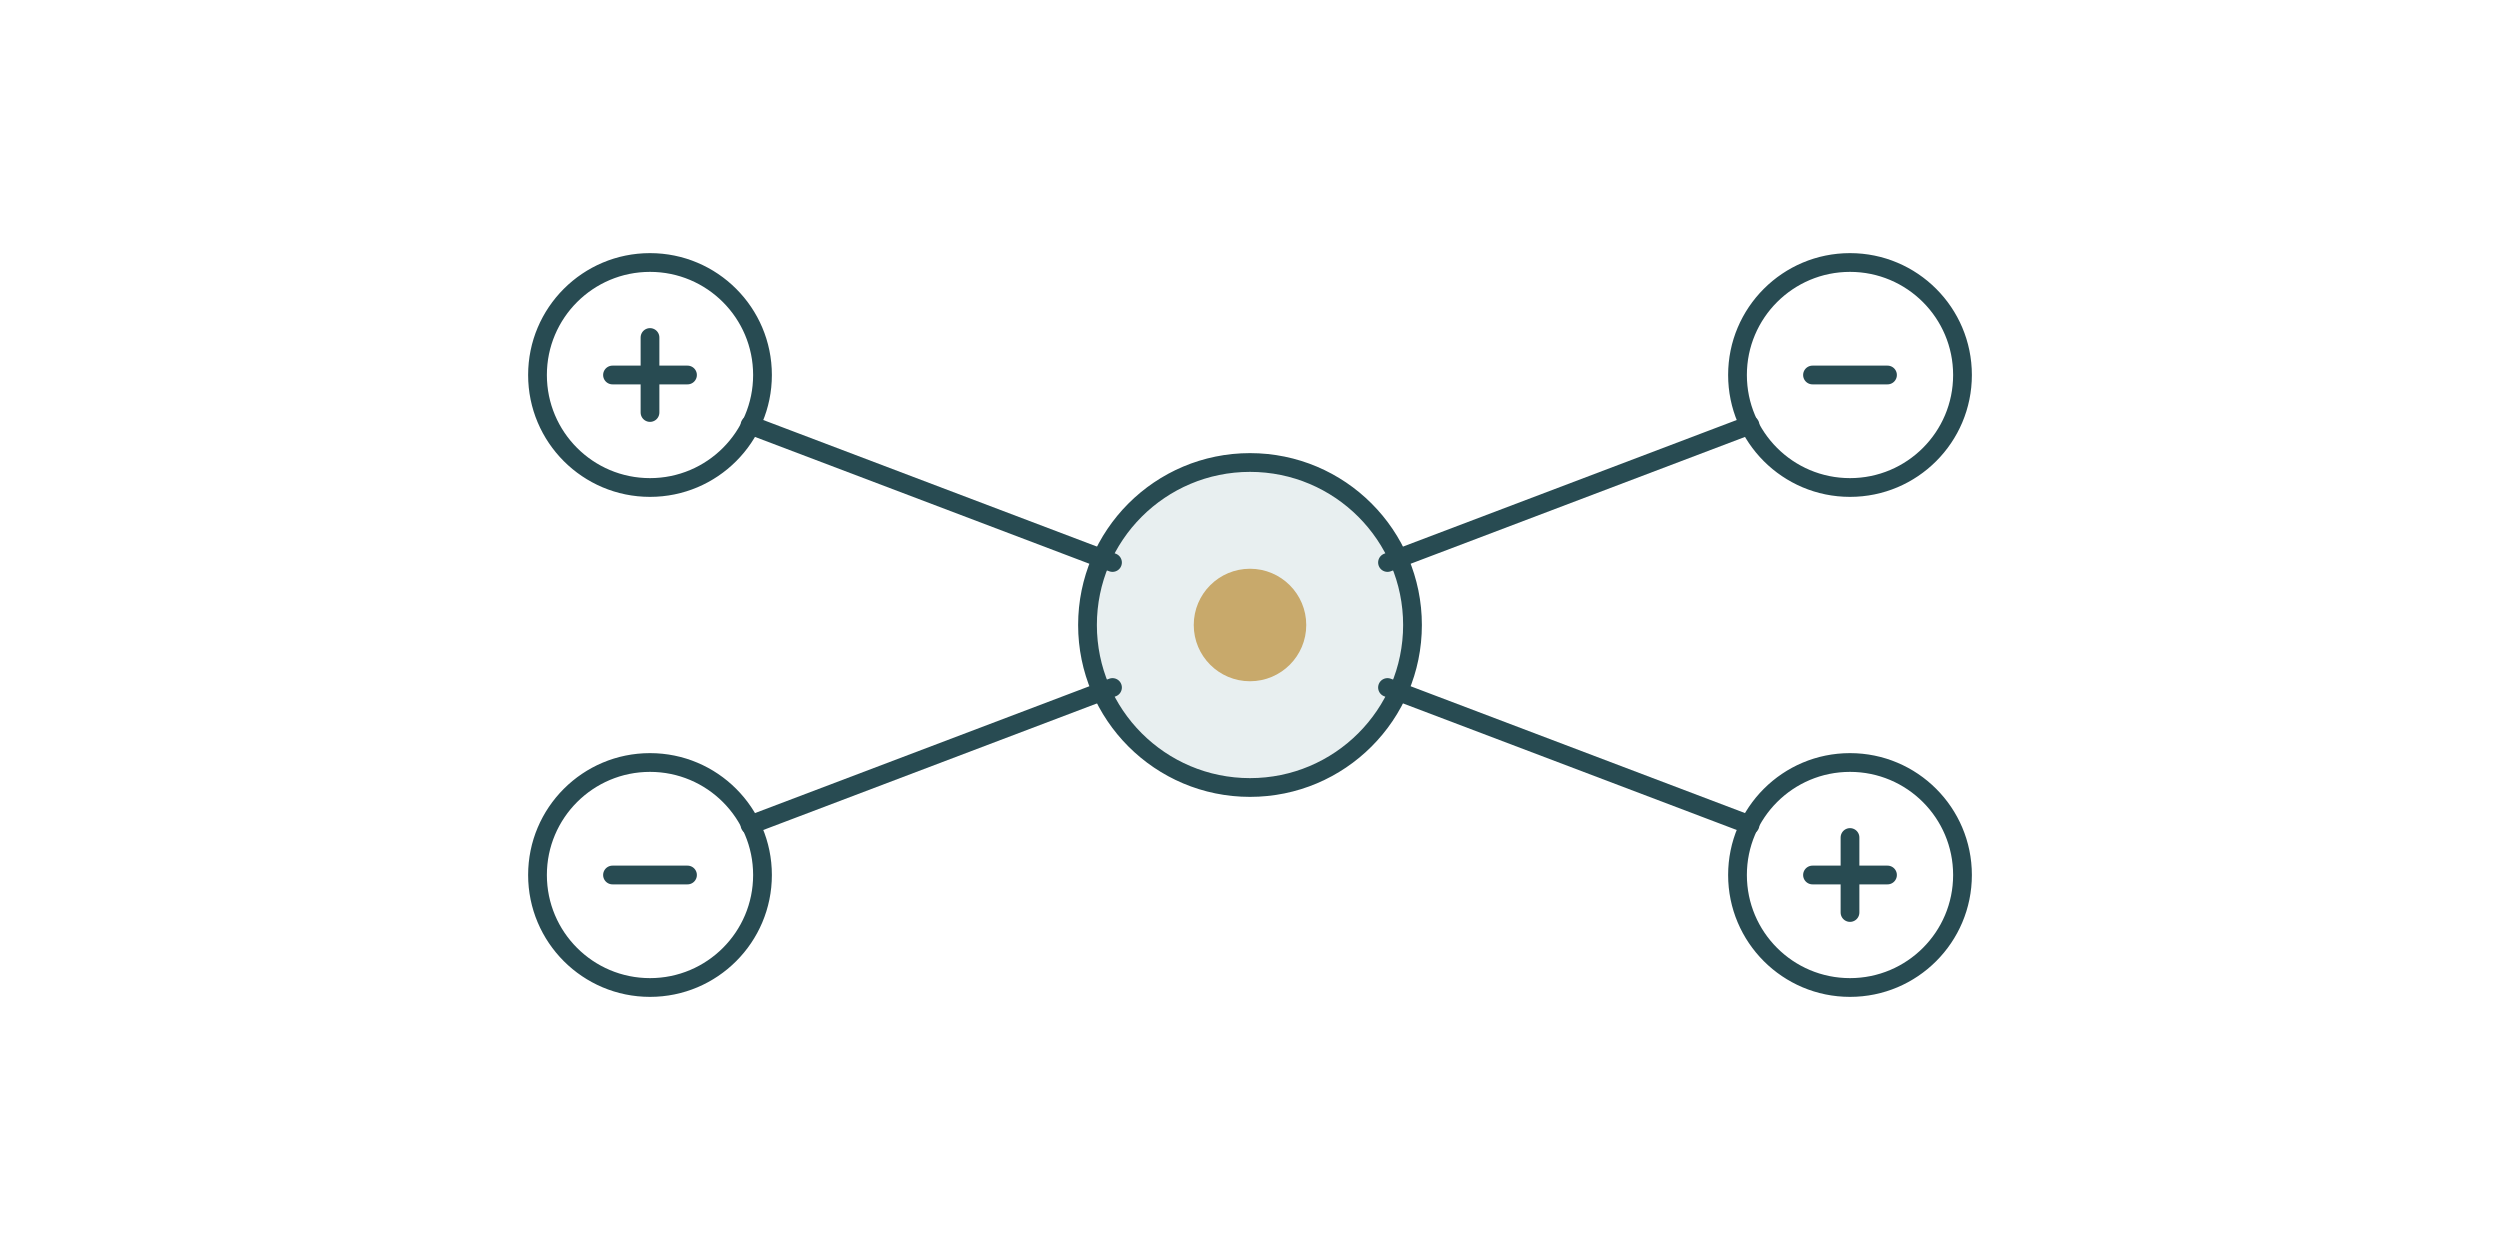
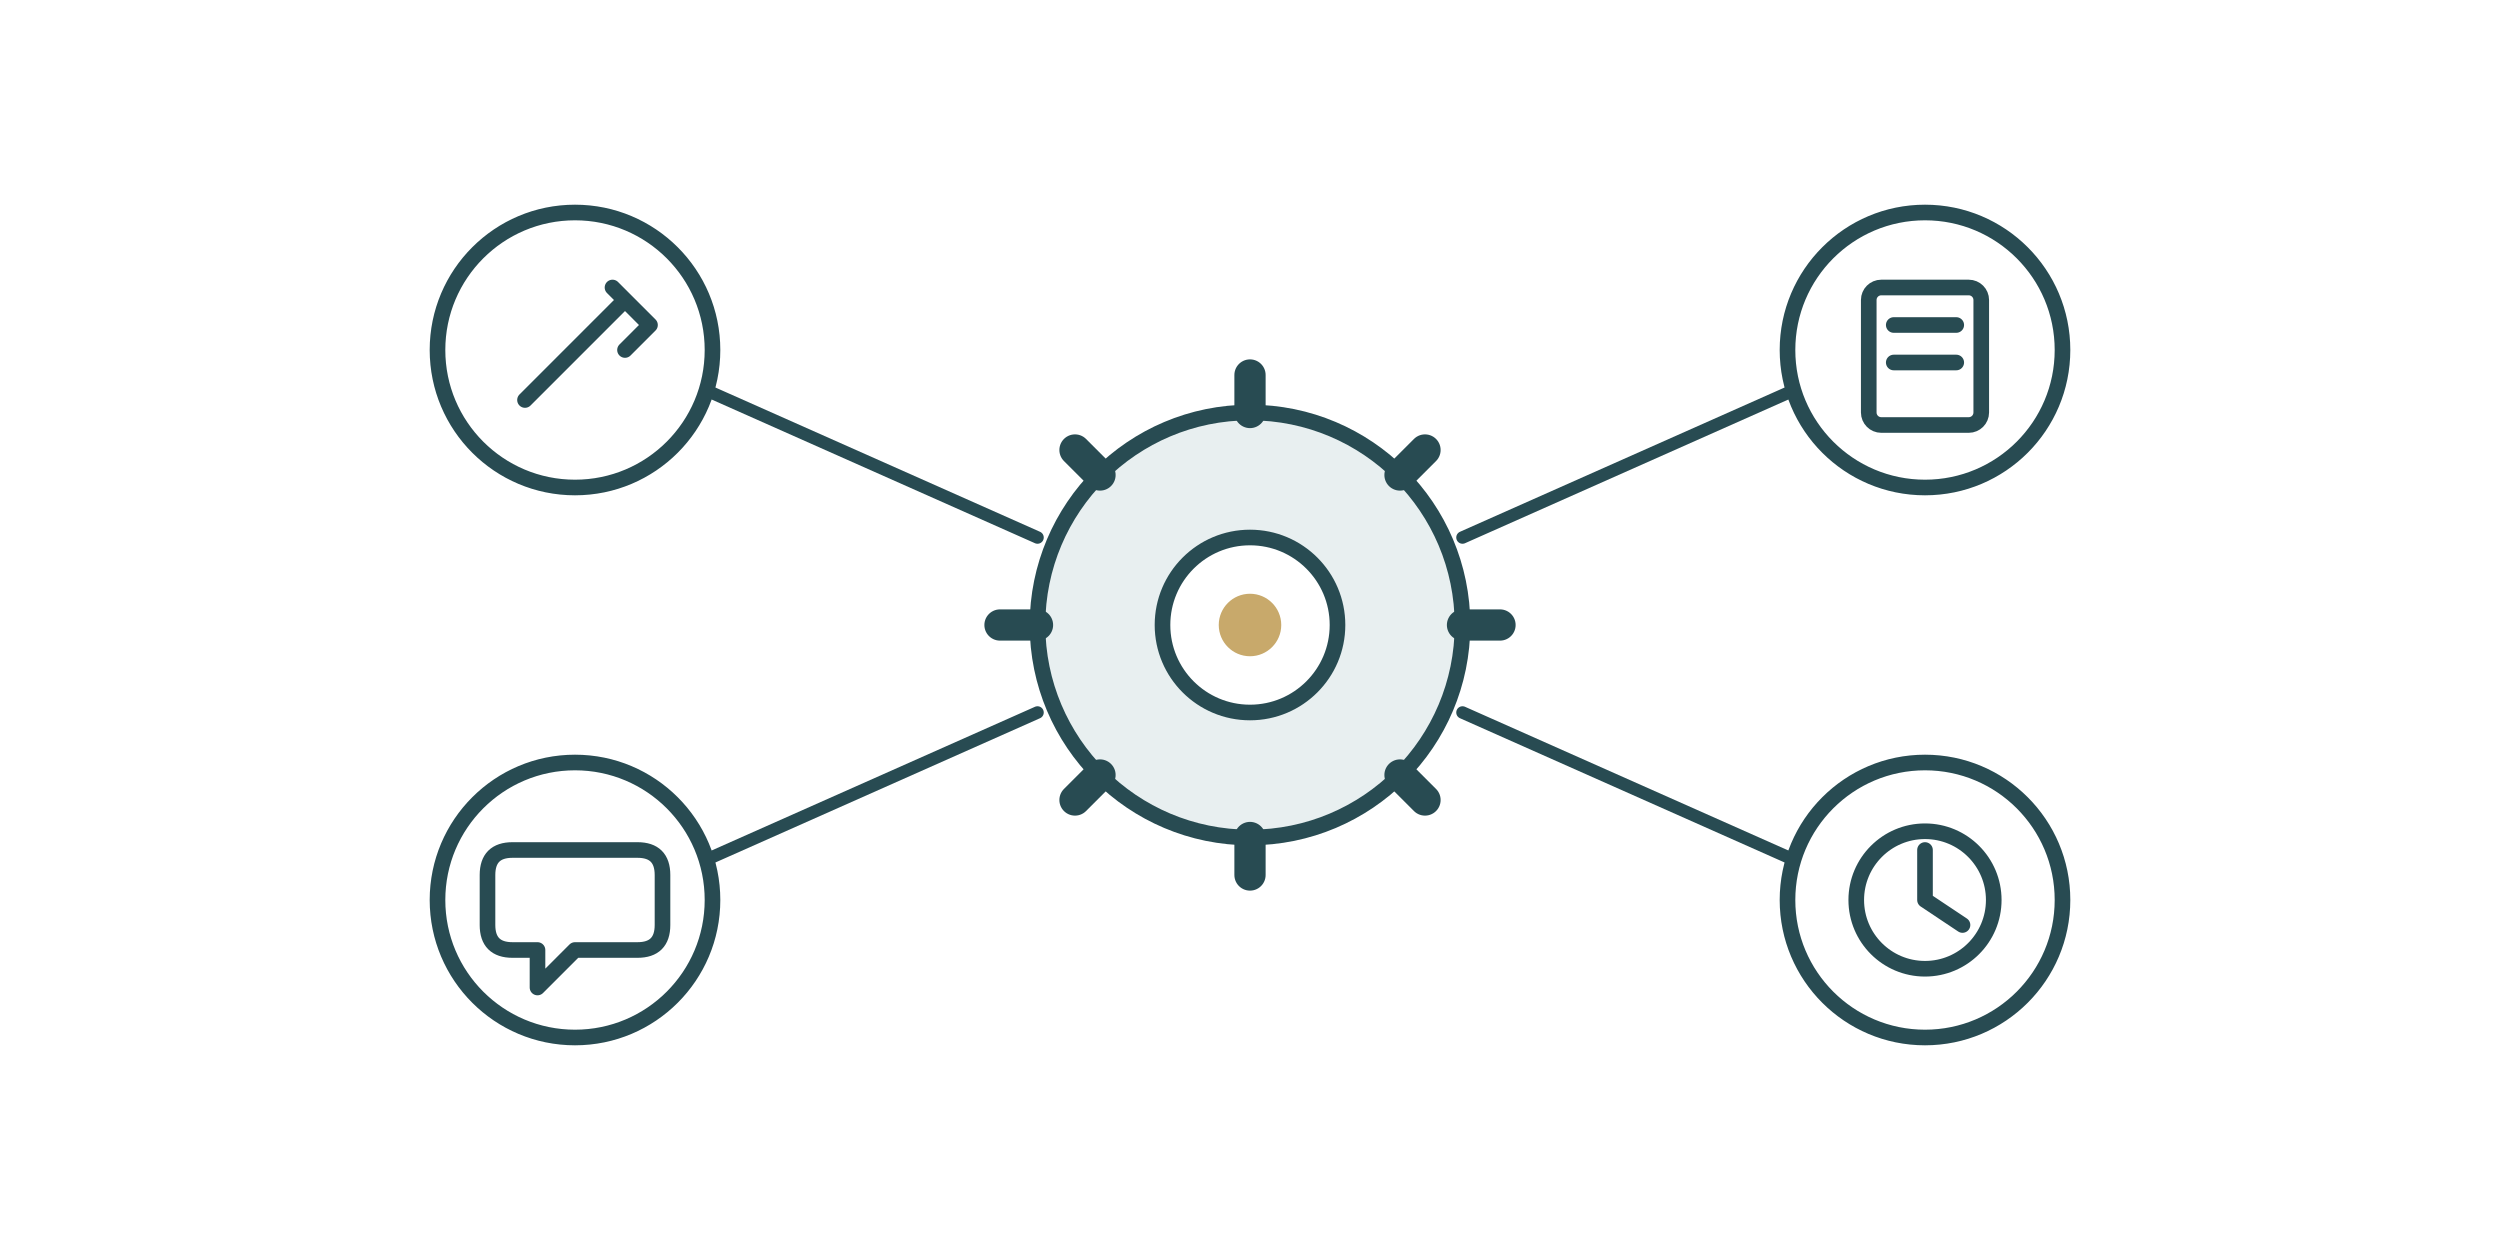
- <svg xmlns="http://www.w3.org/2000/svg" viewBox="0 0 400 200" role="img" aria-label="Several agents connected to a shared hub">
+ <svg xmlns="http://www.w3.org/2000/svg" viewBox="0 0 400 200" font-family="Manrope, Arial, sans-serif" role="img" aria-label="Several agents around a shared hub with tools">
  <rect width="400" height="200" fill="#ffffff" />
-   <g fill="none" stroke="#284b52" stroke-width="3" stroke-linecap="round" stroke-linejoin="round">
-     <circle cx="200" cy="100" r="26" fill="#e8eff0" />
-     <circle cx="200" cy="100" r="9" fill="#c8a96b" stroke="none" />
-     <circle cx="104" cy="60" r="18" fill="#ffffff" />
-     <circle cx="296" cy="60" r="18" fill="#ffffff" />
-     <circle cx="104" cy="140" r="18" fill="#ffffff" />
-     <circle cx="296" cy="140" r="18" fill="#ffffff" />
-     <path d="M120 68 L178 90 M280 68 L222 90 M120 132 L178 110 M280 132 L222 110" />
-     <path d="M98 60 H110 M104 54 V66 M290 60 H302 M98 140 H110 M290 140 H302 M296 134 V146" />
+   <g fill="none" stroke="#284b52" stroke-width="2.5" stroke-linecap="round" stroke-linejoin="round">
+     <circle cx="200" cy="100" r="34" fill="#e8eff0" />
+     <circle cx="200" cy="100" r="14" fill="#ffffff" />
+     <path d="M200 60 V66 M200 134 V140 M160 100 H166 M234 100 H240 M172 72 L176 76 M224 124 L228 128 M228 72 L224 76 M176 124 L172 128" stroke-width="5" />
+     <circle cx="200" cy="100" r="5" fill="#c8a96b" stroke="none" />
+     <path d="M166 86 L112 62 M234 86 L288 62 M166 114 L112 138 M234 114 L288 138" stroke-width="2" />
+     <circle cx="92" cy="56" r="22" fill="#ffffff" />
+     <path d="M84 64 L100 48 M98 46 L104 52 L100 56" />
+     <circle cx="308" cy="56" r="22" fill="#ffffff" />
+     <rect x="299" y="46" width="18" height="22" rx="2" />
+     <path d="M303 52 H313 M303 58 H313" />
+     <circle cx="92" cy="144" r="22" fill="#ffffff" />
+     <path d="M82 136 H102 Q106 136 106 140 V148 Q106 152 102 152 H92 L86 158 V152 H82 Q78 152 78 148 V140 Q78 136 82 136 Z" />
+     <circle cx="308" cy="144" r="22" fill="#ffffff" />
+     <circle cx="308" cy="144" r="11" />
+     <path d="M308 136 V144 L314 148" />
  </g>
</svg>
